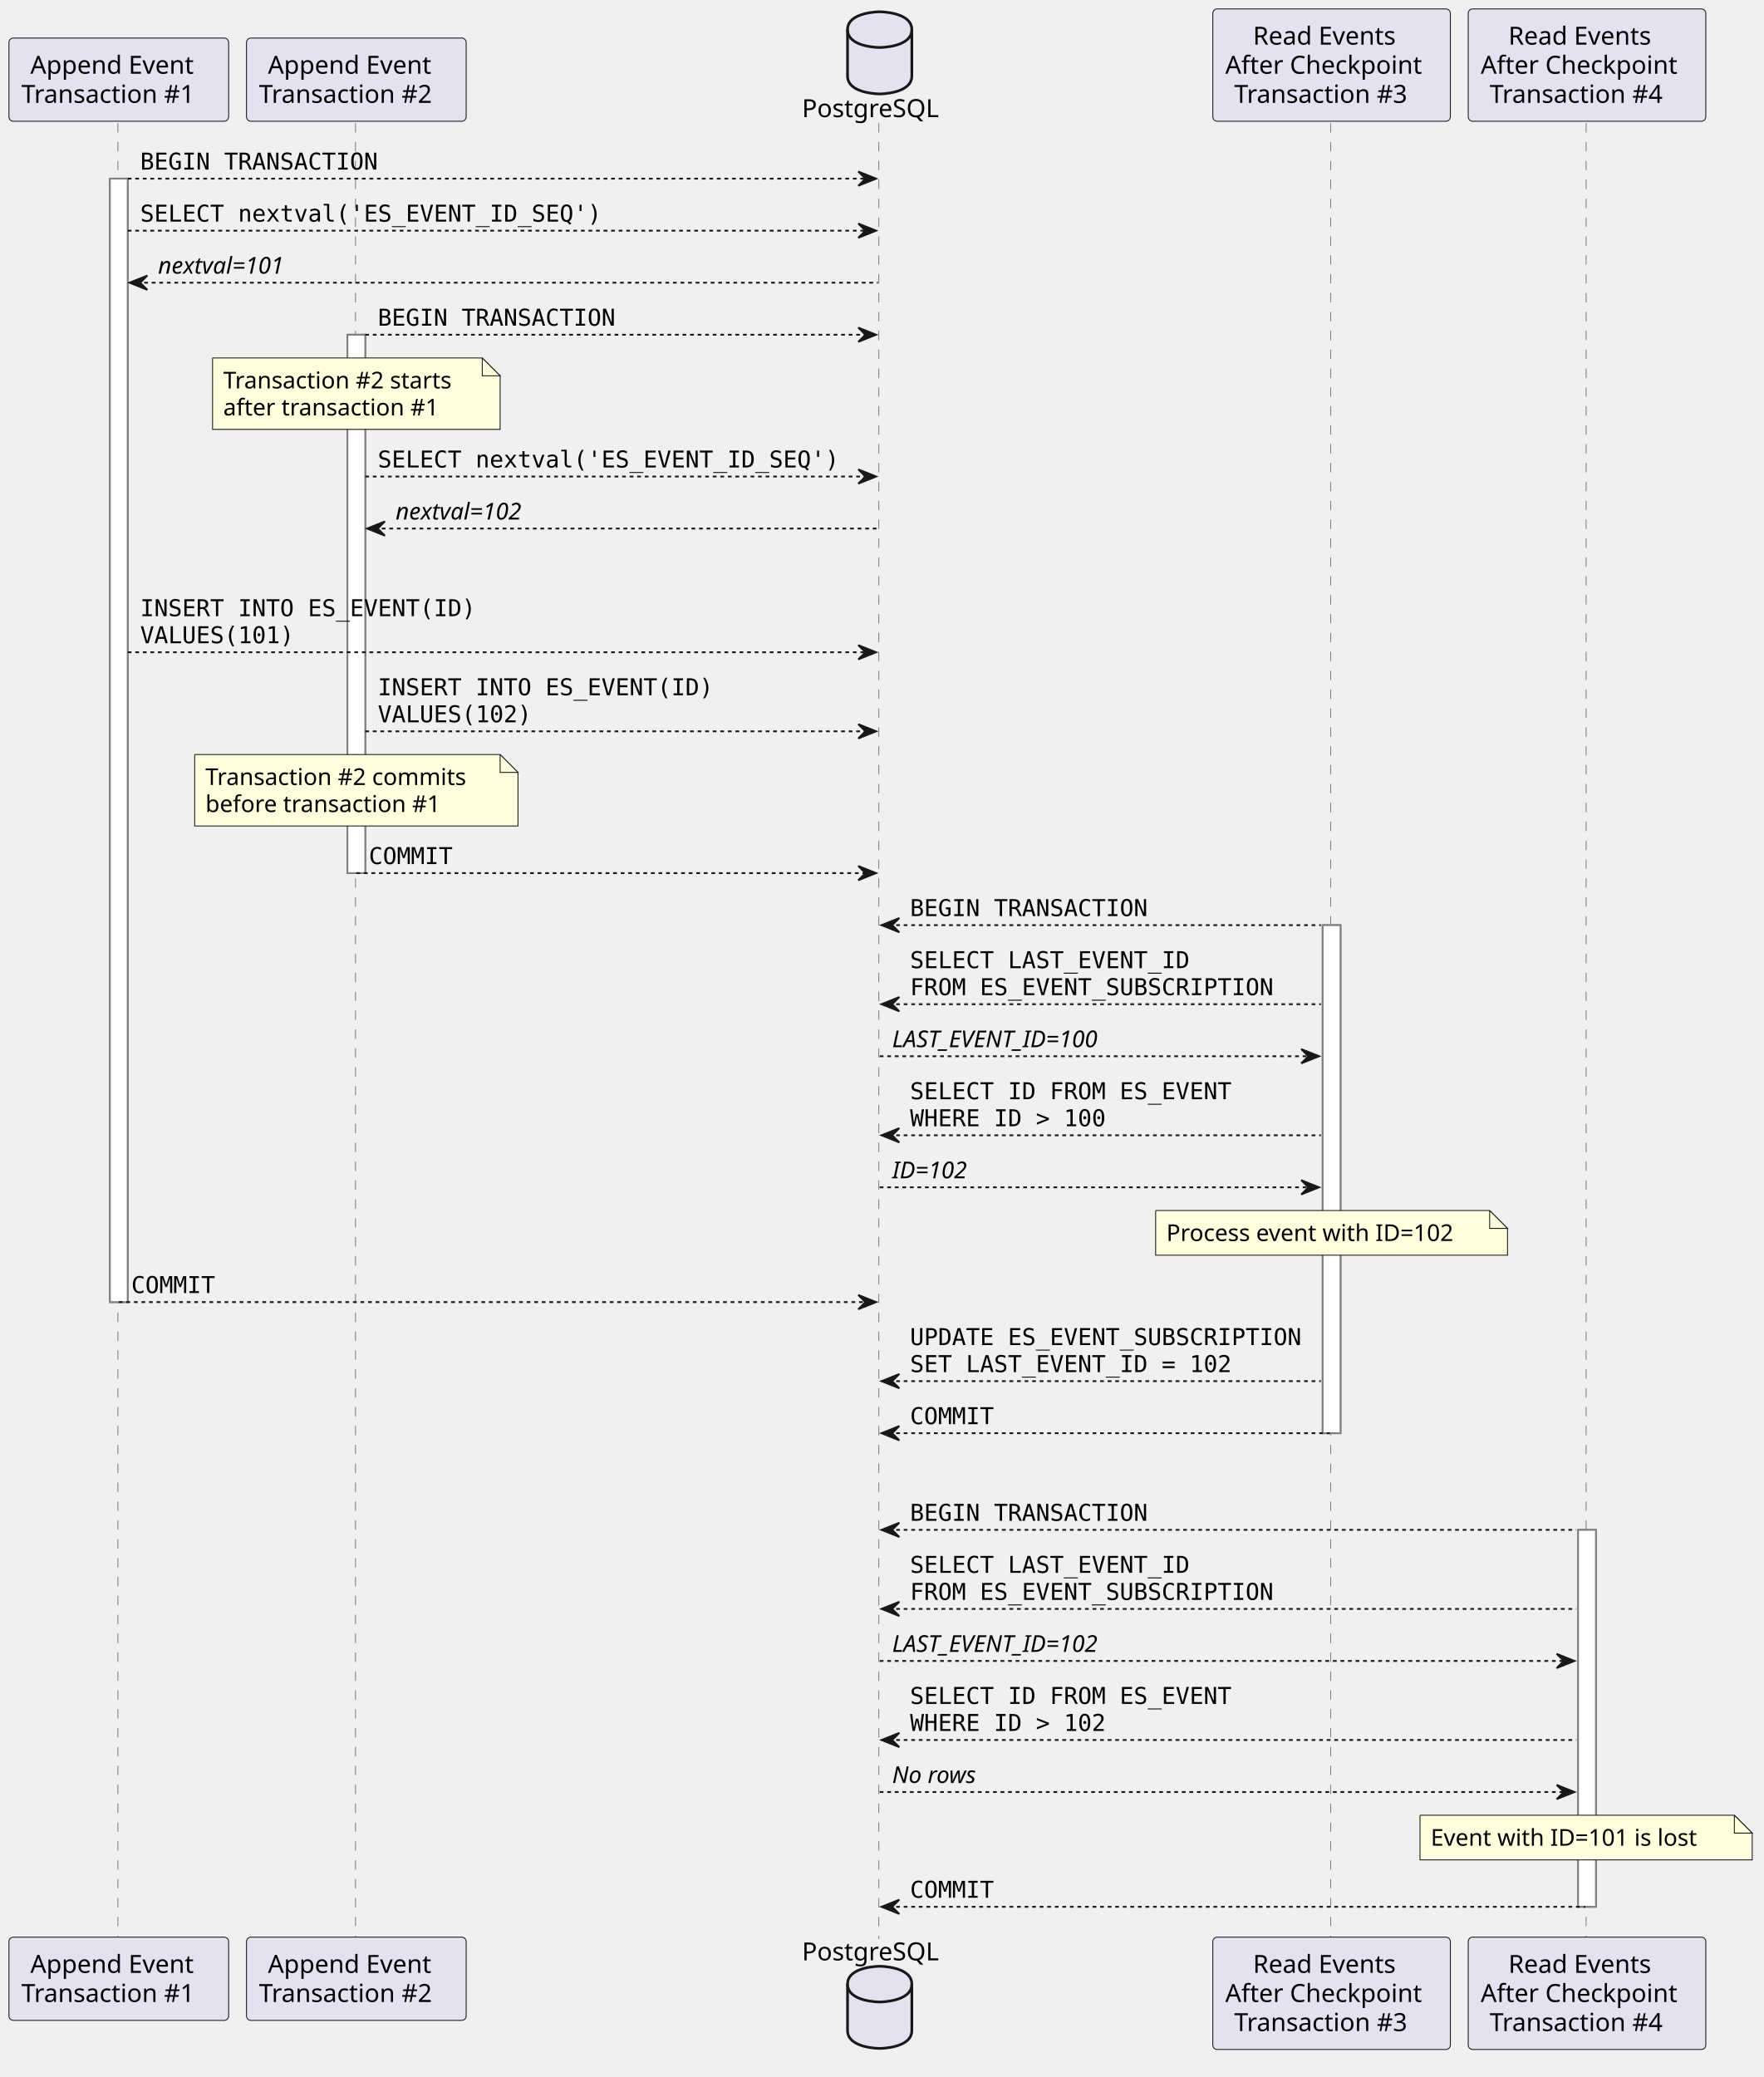
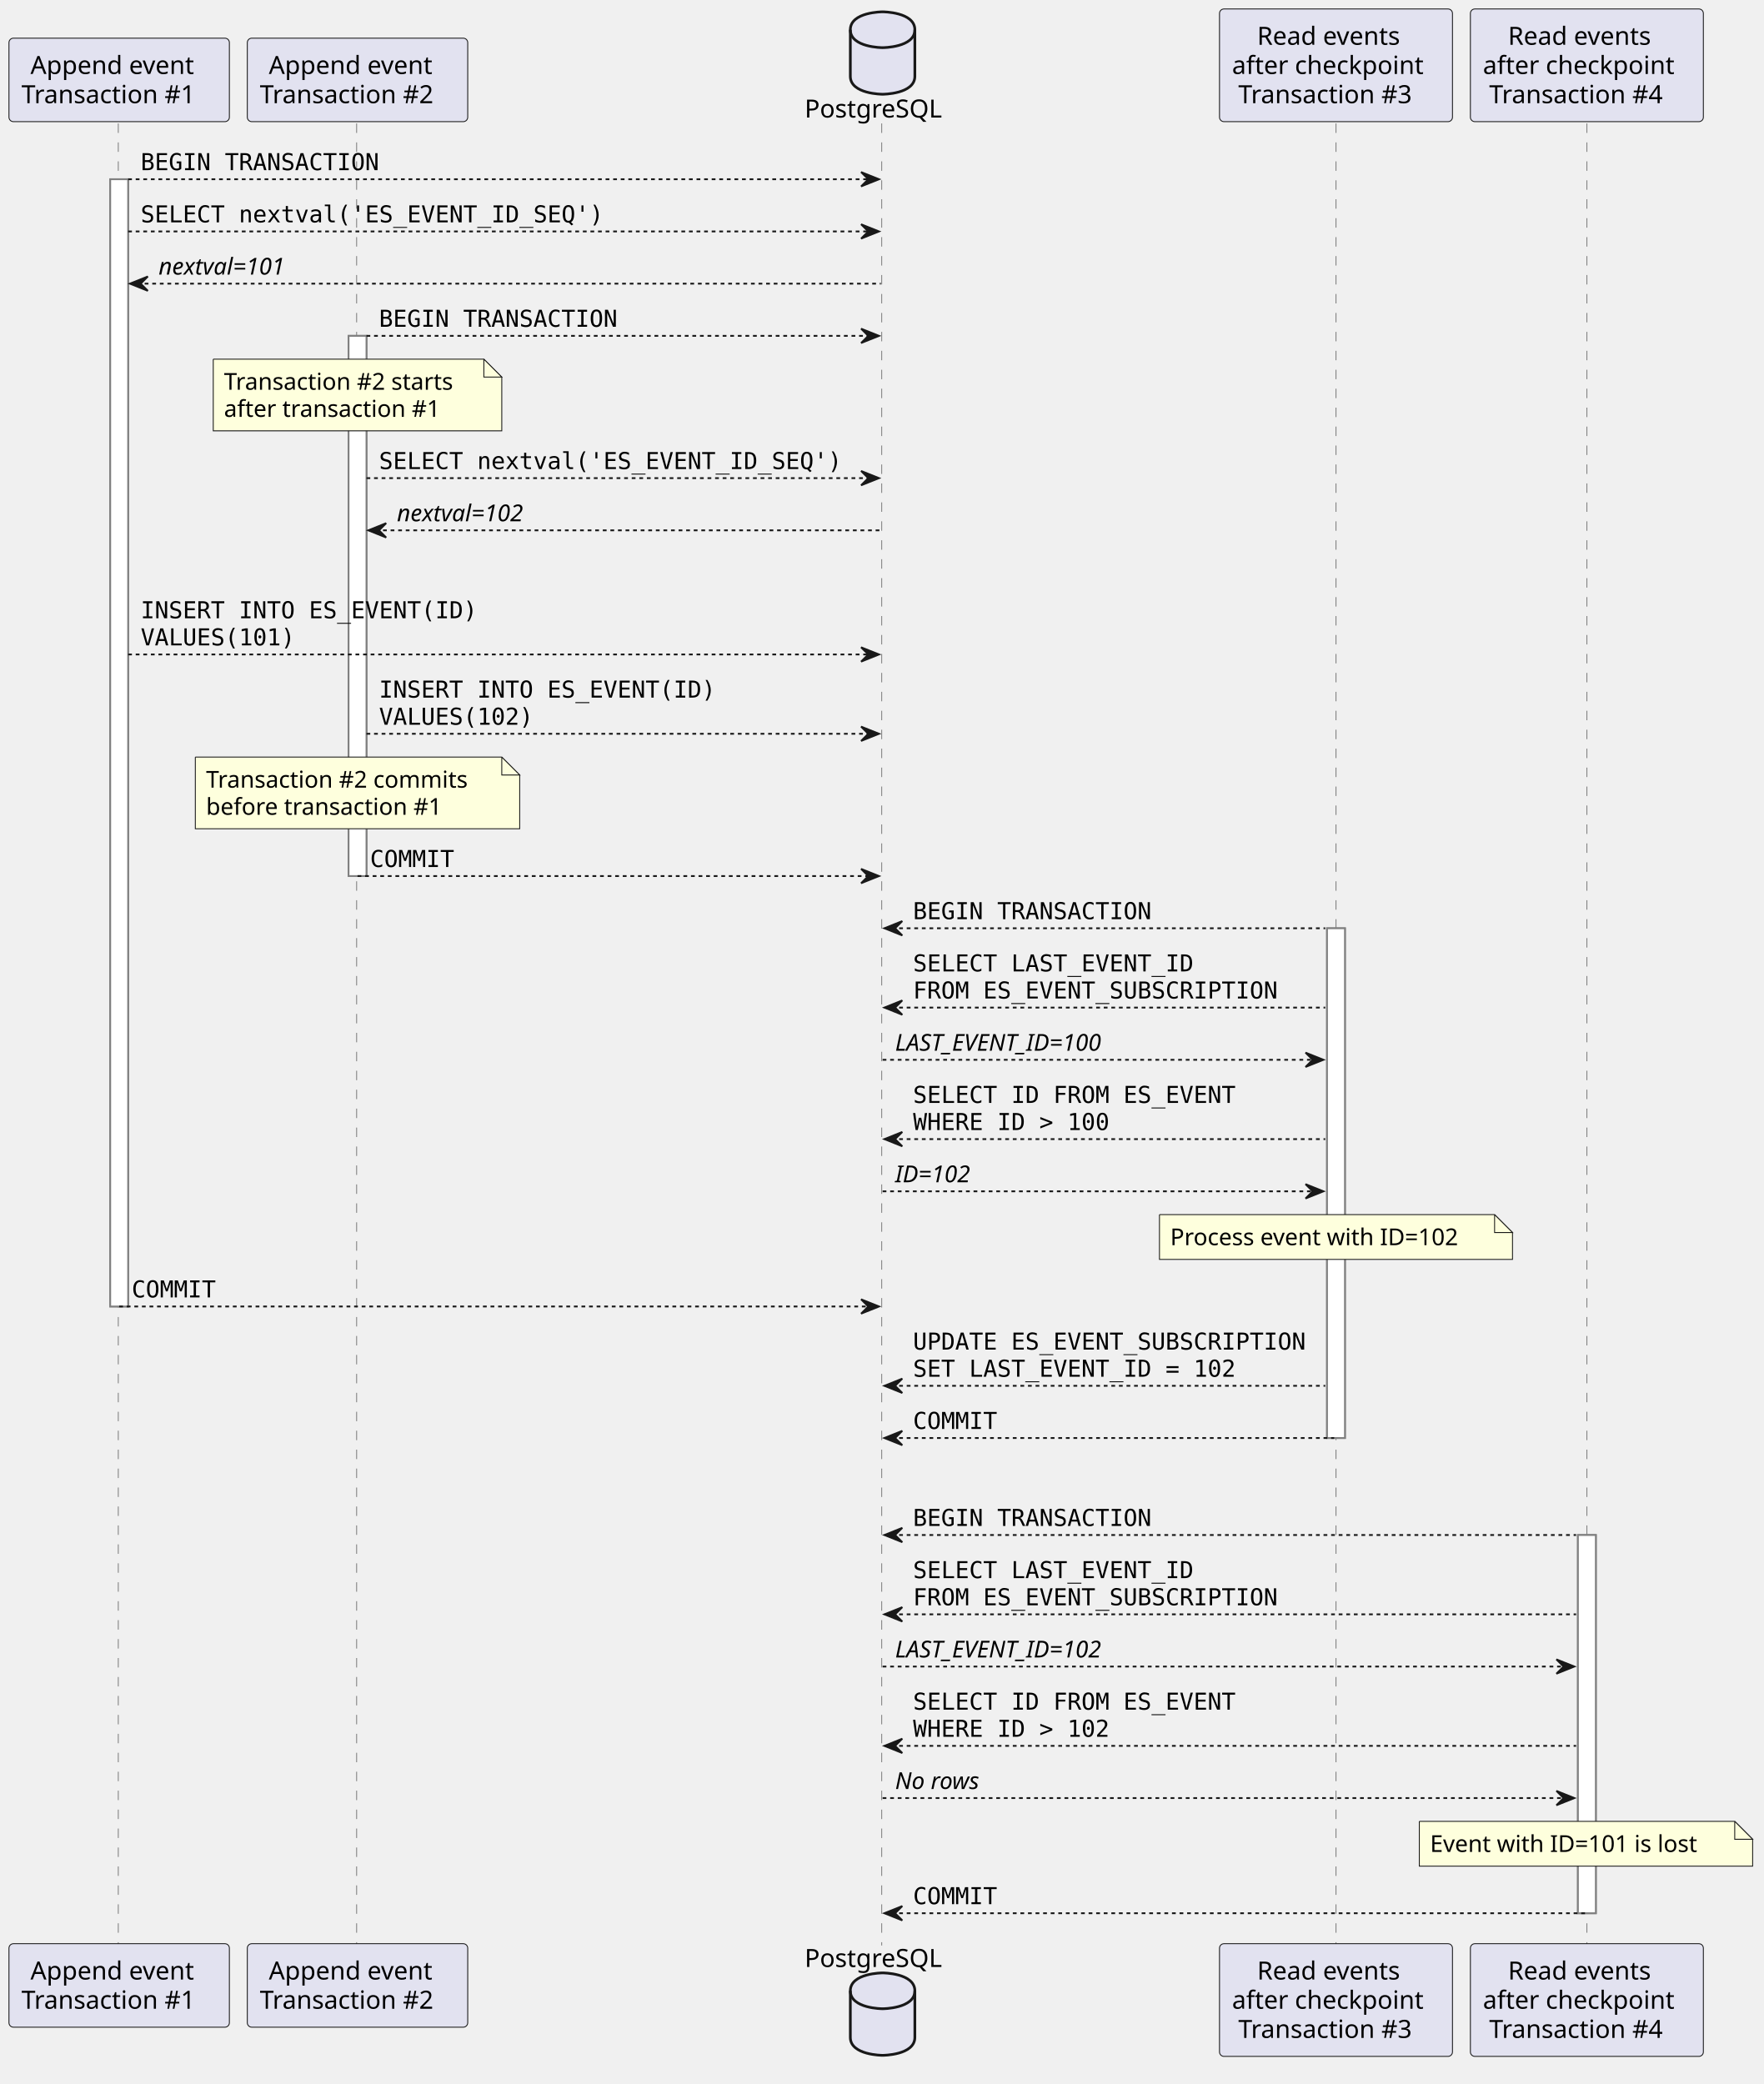
- <svg xmlns="http://www.w3.org/2000/svg" contentStyleType="text/css" height="1100.03px" preserveAspectRatio="none" style="width:934px;height:1100px;background:#FFFFFF;" version="1.1" viewBox="0 0 934 1100" width="934.505px" zoomAndPan="magnify">
+ <svg xmlns="http://www.w3.org/2000/svg" contentStyleType="text/css" height="1100.03px" preserveAspectRatio="none" style="width:931px;height:1100px;background:#FFFFFF;" version="1.1" viewBox="0 0 931 1100" width="931.667px" zoomAndPan="magnify">
  <defs />
  <g>
    <rect fill="#FFFFFF" height="594.995" style="stroke:#808080;stroke-width:0.946;" width="9.459" x="58.17" y="94.608" />
    <rect fill="#FFFFFF" height="285.138" style="stroke:#808080;stroke-width:0.946;" width="9.459" x="183.969" y="177.274" />
    <rect fill="#FFFFFF" height="269.059" style="stroke:#808080;stroke-width:0.946;" width="9.459" x="700.406" y="489.968" />
-     <rect fill="#FFFFFF" height="199.635" style="stroke:#808080;stroke-width:0.946;" width="9.459" x="835.663" y="810.228" />
+     <rect fill="#FFFFFF" height="199.635" style="stroke:#808080;stroke-width:0.946;" width="9.459" x="832.826" y="810.228" />
    <line style="stroke:#808080;stroke-width:0.473;stroke-dasharray:5.0,5.0;" x1="62.426" x2="62.426" y1="65.161" y2="1026.888" />
    <line style="stroke:#808080;stroke-width:0.473;stroke-dasharray:5.0,5.0;" x1="188.225" x2="188.225" y1="65.161" y2="1026.888" />
    <line style="stroke:#808080;stroke-width:0.473;stroke-dasharray:5.0,5.0;" x1="465.361" x2="465.361" y1="65.161" y2="1026.888" />
-     <line style="stroke:#808080;stroke-width:0.473;stroke-dasharray:5.0,5.0;" x1="704.662" x2="704.662" y1="65.161" y2="1026.888" />
-     <line style="stroke:#808080;stroke-width:0.473;stroke-dasharray:5.0,5.0;" x1="839.919" x2="839.919" y1="65.161" y2="1026.888" />
+     <line style="stroke:#808080;stroke-width:0.473;stroke-dasharray:5.0,5.0;" x1="705.135" x2="705.135" y1="65.161" y2="1026.888" />
+     <line style="stroke:#808080;stroke-width:0.473;stroke-dasharray:5.0,5.0;" x1="837.555" x2="837.555" y1="65.161" y2="1026.888" />
    <rect fill="#E2E2F0" height="44.071" rx="2.365" ry="2.365" style="stroke:#181818;stroke-width:0.473;" width="116.34" x="4.729" y="20.144" />
-     <text fill="#000000" font-family="sans-serif" font-size="13.242" lengthAdjust="spacing" textLength="93.64" x="16.079" y="39.056">Append Event</text>
+     <text fill="#000000" font-family="sans-serif" font-size="13.242" lengthAdjust="spacing" textLength="93.64" x="16.079" y="39.056">Append event</text>
    <text fill="#000000" font-family="sans-serif" font-size="13.242" lengthAdjust="spacing" textLength="103.098" x="11.35" y="54.471">Transaction #1</text>
    <rect fill="#E2E2F0" height="44.071" rx="2.365" ry="2.365" style="stroke:#181818;stroke-width:0.473;" width="116.34" x="4.729" y="1025.943" />
-     <text fill="#000000" font-family="sans-serif" font-size="13.242" lengthAdjust="spacing" textLength="93.64" x="16.079" y="1044.855">Append Event</text>
+     <text fill="#000000" font-family="sans-serif" font-size="13.242" lengthAdjust="spacing" textLength="93.64" x="16.079" y="1044.855">Append event</text>
    <text fill="#000000" font-family="sans-serif" font-size="13.242" lengthAdjust="spacing" textLength="103.098" x="11.35" y="1060.27">Transaction #1</text>
    <rect fill="#E2E2F0" height="44.071" rx="2.365" ry="2.365" style="stroke:#181818;stroke-width:0.473;" width="116.34" x="130.528" y="20.144" />
-     <text fill="#000000" font-family="sans-serif" font-size="13.242" lengthAdjust="spacing" textLength="93.64" x="141.878" y="39.056">Append Event</text>
+     <text fill="#000000" font-family="sans-serif" font-size="13.242" lengthAdjust="spacing" textLength="93.64" x="141.878" y="39.056">Append event</text>
    <text fill="#000000" font-family="sans-serif" font-size="13.242" lengthAdjust="spacing" textLength="103.098" x="137.149" y="54.471">Transaction #2</text>
    <rect fill="#E2E2F0" height="44.071" rx="2.365" ry="2.365" style="stroke:#181818;stroke-width:0.473;" width="116.34" x="130.528" y="1025.943" />
-     <text fill="#000000" font-family="sans-serif" font-size="13.242" lengthAdjust="spacing" textLength="93.64" x="141.878" y="1044.855">Append Event</text>
+     <text fill="#000000" font-family="sans-serif" font-size="13.242" lengthAdjust="spacing" textLength="93.64" x="141.878" y="1044.855">Append event</text>
    <text fill="#000000" font-family="sans-serif" font-size="13.242" lengthAdjust="spacing" textLength="103.098" x="137.149" y="1060.27">Transaction #2</text>
    <text fill="#000000" font-family="sans-serif" font-size="13.242" lengthAdjust="spacing" textLength="76.614" x="424.689" y="62.038">PostgreSQL</text>
    <path d="M448.808,15.695 C448.808,6.237 465.834,6.237 465.834,6.237 C465.834,6.237 482.859,6.237 482.859,15.695 L482.859,40.288 C482.859,49.746 465.834,49.746 465.834,49.746 C465.834,49.746 448.808,49.746 448.808,40.288 L448.808,15.695 " fill="#E2E2F0" style="stroke:#181818;stroke-width:1.419;" />
    <path d="M448.808,15.695 C448.808,25.154 465.834,25.154 465.834,25.154 C465.834,25.154 482.859,25.154 482.859,15.695 " fill="none" style="stroke:#181818;stroke-width:1.419;" />
    <text fill="#000000" font-family="sans-serif" font-size="13.242" lengthAdjust="spacing" textLength="76.614" x="424.689" y="1038.234">PostgreSQL</text>
    <path d="M448.808,1050.815 C448.808,1041.357 465.834,1041.357 465.834,1041.357 C465.834,1041.357 482.859,1041.357 482.859,1050.815 L482.859,1075.408 C482.859,1084.866 465.834,1084.866 465.834,1084.866 C465.834,1084.866 448.808,1084.866 448.808,1075.408 L448.808,1050.815 " fill="#E2E2F0" style="stroke:#181818;stroke-width:1.419;" />
    <path d="M448.808,1050.815 C448.808,1060.274 465.834,1060.274 465.834,1060.274 C465.834,1060.274 482.859,1060.274 482.859,1050.815 " fill="none" style="stroke:#181818;stroke-width:1.419;" />
-     <rect fill="#E2E2F0" height="59.485" rx="2.365" ry="2.365" style="stroke:#181818;stroke-width:0.473;" width="125.799" x="642.236" y="4.729" />
-     <text fill="#000000" font-family="sans-serif" font-size="13.242" lengthAdjust="spacing" textLength="83.235" x="663.517" y="23.642">Read Events</text>
-     <text fill="#000000" font-family="sans-serif" font-size="13.242" lengthAdjust="spacing" textLength="112.557" x="648.857" y="39.056">After Checkpoint</text>
+     <rect fill="#E2E2F0" height="59.485" rx="2.365" ry="2.365" style="stroke:#181818;stroke-width:0.473;" width="122.961" x="643.654" y="4.729" />
+     <text fill="#000000" font-family="sans-serif" font-size="13.242" lengthAdjust="spacing" textLength="83.235" x="663.517" y="23.642">Read events</text>
+     <text fill="#000000" font-family="sans-serif" font-size="13.242" lengthAdjust="spacing" textLength="109.719" x="650.275" y="39.056">after checkpoint</text>
    <text fill="#000000" font-family="sans-serif" font-size="13.242" lengthAdjust="spacing" textLength="103.098" x="653.586" y="54.471">Transaction #3</text>
-     <rect fill="#E2E2F0" height="59.485" rx="2.365" ry="2.365" style="stroke:#181818;stroke-width:0.473;" width="125.799" x="642.236" y="1025.943" />
-     <text fill="#000000" font-family="sans-serif" font-size="13.242" lengthAdjust="spacing" textLength="83.235" x="663.517" y="1044.855">Read Events</text>
-     <text fill="#000000" font-family="sans-serif" font-size="13.242" lengthAdjust="spacing" textLength="112.557" x="648.857" y="1060.27">After Checkpoint</text>
+     <rect fill="#E2E2F0" height="59.485" rx="2.365" ry="2.365" style="stroke:#181818;stroke-width:0.473;" width="122.961" x="643.654" y="1025.943" />
+     <text fill="#000000" font-family="sans-serif" font-size="13.242" lengthAdjust="spacing" textLength="83.235" x="663.517" y="1044.855">Read events</text>
+     <text fill="#000000" font-family="sans-serif" font-size="13.242" lengthAdjust="spacing" textLength="109.719" x="650.275" y="1060.27">after checkpoint</text>
    <text fill="#000000" font-family="sans-serif" font-size="13.242" lengthAdjust="spacing" textLength="103.098" x="653.586" y="1075.684">Transaction #3</text>
-     <rect fill="#E2E2F0" height="59.485" rx="2.365" ry="2.365" style="stroke:#181818;stroke-width:0.473;" width="125.799" x="777.493" y="4.729" />
-     <text fill="#000000" font-family="sans-serif" font-size="13.242" lengthAdjust="spacing" textLength="83.235" x="798.775" y="23.642">Read Events</text>
-     <text fill="#000000" font-family="sans-serif" font-size="13.242" lengthAdjust="spacing" textLength="112.557" x="784.114" y="39.056">After Checkpoint</text>
-     <text fill="#000000" font-family="sans-serif" font-size="13.242" lengthAdjust="spacing" textLength="103.098" x="788.843" y="54.471">Transaction #4</text>
-     <rect fill="#E2E2F0" height="59.485" rx="2.365" ry="2.365" style="stroke:#181818;stroke-width:0.473;" width="125.799" x="777.493" y="1025.943" />
-     <text fill="#000000" font-family="sans-serif" font-size="13.242" lengthAdjust="spacing" textLength="83.235" x="798.775" y="1044.855">Read Events</text>
-     <text fill="#000000" font-family="sans-serif" font-size="13.242" lengthAdjust="spacing" textLength="112.557" x="784.114" y="1060.27">After Checkpoint</text>
-     <text fill="#000000" font-family="sans-serif" font-size="13.242" lengthAdjust="spacing" textLength="103.098" x="788.843" y="1075.684">Transaction #4</text>
+     <rect fill="#E2E2F0" height="59.485" rx="2.365" ry="2.365" style="stroke:#181818;stroke-width:0.473;" width="122.961" x="776.074" y="4.729" />
+     <text fill="#000000" font-family="sans-serif" font-size="13.242" lengthAdjust="spacing" textLength="83.235" x="795.937" y="23.642">Read events</text>
+     <text fill="#000000" font-family="sans-serif" font-size="13.242" lengthAdjust="spacing" textLength="109.719" x="782.695" y="39.056">after checkpoint</text>
+     <text fill="#000000" font-family="sans-serif" font-size="13.242" lengthAdjust="spacing" textLength="103.098" x="786.006" y="54.471">Transaction #4</text>
+     <rect fill="#E2E2F0" height="59.485" rx="2.365" ry="2.365" style="stroke:#181818;stroke-width:0.473;" width="122.961" x="776.074" y="1025.943" />
+     <text fill="#000000" font-family="sans-serif" font-size="13.242" lengthAdjust="spacing" textLength="83.235" x="795.937" y="1044.855">Read events</text>
+     <text fill="#000000" font-family="sans-serif" font-size="13.242" lengthAdjust="spacing" textLength="109.719" x="782.695" y="1060.27">after checkpoint</text>
+     <text fill="#000000" font-family="sans-serif" font-size="13.242" lengthAdjust="spacing" textLength="103.098" x="786.006" y="1075.684">Transaction #4</text>
    <rect fill="#FFFFFF" height="594.995" style="stroke:#808080;stroke-width:0.946;" width="9.459" x="58.17" y="94.608" />
    <rect fill="#FFFFFF" height="285.138" style="stroke:#808080;stroke-width:0.946;" width="9.459" x="183.969" y="177.274" />
    <rect fill="#FFFFFF" height="269.059" style="stroke:#808080;stroke-width:0.946;" width="9.459" x="700.406" y="489.968" />
-     <rect fill="#FFFFFF" height="199.635" style="stroke:#808080;stroke-width:0.946;" width="9.459" x="835.663" y="810.228" />
+     <rect fill="#FFFFFF" height="199.635" style="stroke:#808080;stroke-width:0.946;" width="9.459" x="832.826" y="810.228" />
    <polygon fill="#181818" points="454.483,90.824,463.942,94.608,454.483,98.391,458.267,94.608" style="stroke:#181818;stroke-width:0.946;" />
    <line style="stroke:#181818;stroke-width:0.946;stroke-dasharray:2.0,2.0;" x1="67.629" x2="460.159" y1="94.608" y2="94.608" />
    <text fill="#000000" font-family="monospace" font-size="12.296" lengthAdjust="spacing" textLength="128.636" x="74.25" y="89.816">BEGIN TRANSACTION</text>
    <polygon fill="#181818" points="454.483,118.38,463.942,122.163,454.483,125.947,458.267,122.163" style="stroke:#181818;stroke-width:0.946;" />
    <line style="stroke:#181818;stroke-width:0.946;stroke-dasharray:2.0,2.0;" x1="67.629" x2="460.159" y1="122.163" y2="122.163" />
    <text fill="#000000" font-family="monospace" font-size="12.296" lengthAdjust="spacing" textLength="249.706" x="74.25" y="117.371">SELECT nextval('ES_EVENT_ID_SEQ')</text>
    <polygon fill="#181818" points="78.033,145.935,68.575,149.719,78.033,153.502,74.25,149.719" style="stroke:#181818;stroke-width:0.946;" />
    <line style="stroke:#181818;stroke-width:0.946;stroke-dasharray:2.0,2.0;" x1="72.358" x2="464.888" y1="149.719" y2="149.719" />
    <text fill="#000000" font-family="sans-serif" font-size="12.296" font-style="italic" lengthAdjust="spacing" textLength="79.452" x="83.708" y="144.927">nextval=101</text>
    <polygon fill="#181818" points="454.483,173.49,463.942,177.274,454.483,181.057,458.267,177.274" style="stroke:#181818;stroke-width:0.946;" />
    <line style="stroke:#181818;stroke-width:0.946;stroke-dasharray:2.0,2.0;" x1="193.427" x2="460.159" y1="177.274" y2="177.274" />
    <text fill="#000000" font-family="monospace" font-size="12.296" lengthAdjust="spacing" textLength="128.636" x="200.048" y="172.482">BEGIN TRANSACTION</text>
    <path d="M112.557,189.57 L112.557,227.404 L264.839,227.404 L264.839,199.029 L255.381,189.57 L112.557,189.57 " fill="#FEFFDD" style="stroke:#181818;stroke-width:0.473;" />
    <path d="M255.381,189.57 L255.381,199.029 L264.839,199.029 L255.381,189.57 " fill="#FEFFDD" style="stroke:#181818;stroke-width:0.473;" />
    <text fill="#000000" font-family="sans-serif" font-size="12.296" lengthAdjust="spacing" textLength="132.42" x="118.232" y="205.713">Transaction #2 starts</text>
    <text fill="#000000" font-family="sans-serif" font-size="12.296" lengthAdjust="spacing" textLength="123.907" x="118.232" y="220.026">after transaction #1</text>
    <polygon fill="#181818" points="454.483,248.59,463.942,252.373,454.483,256.157,458.267,252.373" style="stroke:#181818;stroke-width:0.946;" />
    <line style="stroke:#181818;stroke-width:0.946;stroke-dasharray:2.0,2.0;" x1="193.427" x2="460.159" y1="252.373" y2="252.373" />
    <text fill="#000000" font-family="monospace" font-size="12.296" lengthAdjust="spacing" textLength="249.706" x="200.048" y="247.582">SELECT nextval('ES_EVENT_ID_SEQ')</text>
    <polygon fill="#181818" points="203.832,276.145,194.373,279.929,203.832,283.712,200.048,279.929" style="stroke:#181818;stroke-width:0.946;" />
    <line style="stroke:#181818;stroke-width:0.946;stroke-dasharray:2.0,2.0;" x1="198.157" x2="464.888" y1="279.929" y2="279.929" />
    <text fill="#000000" font-family="sans-serif" font-size="12.296" font-style="italic" lengthAdjust="spacing" textLength="79.452" x="209.507" y="275.137">nextval=102</text>
    <polygon fill="#181818" points="454.483,341.661,463.942,345.444,454.483,349.228,458.267,345.444" style="stroke:#181818;stroke-width:0.946;" />
    <line style="stroke:#181818;stroke-width:0.946;stroke-dasharray:2.0,2.0;" x1="67.629" x2="460.159" y1="345.444" y2="345.444" />
    <text fill="#000000" font-family="monospace" font-size="12.296" lengthAdjust="spacing" textLength="181.604" x="74.25" y="326.339">INSERT INTO ES_EVENT(ID)</text>
    <text fill="#000000" font-family="monospace" font-size="12.296" lengthAdjust="spacing" textLength="83.235" x="74.25" y="340.652">VALUES(101)</text>
    <polygon fill="#181818" points="454.483,383.529,463.942,387.313,454.483,391.096,458.267,387.313" style="stroke:#181818;stroke-width:0.946;" />
    <line style="stroke:#181818;stroke-width:0.946;stroke-dasharray:2.0,2.0;" x1="193.427" x2="460.159" y1="387.313" y2="387.313" />
    <text fill="#000000" font-family="monospace" font-size="12.296" lengthAdjust="spacing" textLength="181.604" x="200.048" y="368.208">INSERT INTO ES_EVENT(ID)</text>
    <text fill="#000000" font-family="monospace" font-size="12.296" lengthAdjust="spacing" textLength="83.235" x="200.048" y="382.521">VALUES(102)</text>
    <path d="M103.098,399.609 L103.098,437.443 L274.298,437.443 L274.298,409.068 L264.839,399.609 L103.098,399.609 " fill="#FEFFDD" style="stroke:#181818;stroke-width:0.473;" />
    <path d="M264.839,399.609 L264.839,409.068 L274.298,409.068 L264.839,399.609 " fill="#FEFFDD" style="stroke:#181818;stroke-width:0.473;" />
    <text fill="#000000" font-family="sans-serif" font-size="12.296" lengthAdjust="spacing" textLength="151.337" x="108.773" y="415.752">Transaction #2 commits</text>
    <text fill="#000000" font-family="sans-serif" font-size="12.296" lengthAdjust="spacing" textLength="134.311" x="108.773" y="430.065">before transaction #1</text>
    <polygon fill="#181818" points="454.483,458.629,463.942,462.412,454.483,466.196,458.267,462.412" style="stroke:#181818;stroke-width:0.946;" />
    <line style="stroke:#181818;stroke-width:0.946;stroke-dasharray:2.0,2.0;" x1="188.698" x2="460.159" y1="462.412" y2="462.412" />
    <text fill="#000000" font-family="monospace" font-size="12.296" lengthAdjust="spacing" textLength="45.401" x="195.319" y="457.621">COMMIT</text>
    <polygon fill="#181818" points="476.238,486.184,466.779,489.968,476.238,493.751,472.455,489.968" style="stroke:#181818;stroke-width:0.946;" />
    <line style="stroke:#181818;stroke-width:0.946;stroke-dasharray:2.0,2.0;" x1="470.563" x2="699.46" y1="489.968" y2="489.968" />
    <text fill="#000000" font-family="monospace" font-size="12.296" lengthAdjust="spacing" textLength="128.636" x="481.913" y="485.176">BEGIN TRANSACTION</text>
    <polygon fill="#181818" points="476.238,528.053,466.779,531.837,476.238,535.62,472.455,531.837" style="stroke:#181818;stroke-width:0.946;" />
    <line style="stroke:#181818;stroke-width:0.946;stroke-dasharray:2.0,2.0;" x1="470.563" x2="699.46" y1="531.837" y2="531.837" />
    <text fill="#000000" font-family="monospace" font-size="12.296" lengthAdjust="spacing" textLength="151.337" x="481.913" y="512.732">SELECT LAST_EVENT_ID</text>
    <text fill="#000000" font-family="monospace" font-size="12.296" lengthAdjust="spacing" textLength="196.738" x="481.913" y="527.045">FROM ES_EVENT_SUBSCRIPTION</text>
    <polygon fill="#181818" points="689.056,555.609,698.514,559.392,689.056,563.176,692.839,559.392" style="stroke:#181818;stroke-width:0.946;" />
    <line style="stroke:#181818;stroke-width:0.946;stroke-dasharray:2.0,2.0;" x1="465.834" x2="694.731" y1="559.392" y2="559.392" />
    <text fill="#000000" font-family="sans-serif" font-size="12.296" font-style="italic" lengthAdjust="spacing" textLength="130.528" x="472.455" y="554.6">LAST_EVENT_ID=100</text>
    <polygon fill="#181818" points="476.238,597.477,466.779,601.261,476.238,605.044,472.455,601.261" style="stroke:#181818;stroke-width:0.946;" />
    <line style="stroke:#181818;stroke-width:0.946;stroke-dasharray:2.0,2.0;" x1="470.563" x2="699.46" y1="601.261" y2="601.261" />
    <text fill="#000000" font-family="monospace" font-size="12.296" lengthAdjust="spacing" textLength="174.037" x="481.913" y="582.156">SELECT ID FROM ES_EVENT</text>
    <text fill="#000000" font-family="monospace" font-size="12.296" lengthAdjust="spacing" textLength="105.936" x="481.913" y="596.469">WHERE ID &gt; 100</text>
    <polygon fill="#181818" points="689.056,625.033,698.514,628.816,689.056,632.6,692.839,628.816" style="stroke:#181818;stroke-width:0.946;" />
    <line style="stroke:#181818;stroke-width:0.946;stroke-dasharray:2.0,2.0;" x1="465.834" x2="694.731" y1="628.816" y2="628.816" />
    <text fill="#000000" font-family="sans-serif" font-size="12.296" font-style="italic" lengthAdjust="spacing" textLength="46.347" x="472.455" y="624.025">ID=102</text>
    <path d="M611.968,641.112 L611.968,664.759 L798.302,664.759 L798.302,650.571 L788.843,641.112 L611.968,641.112 " fill="#FEFFDD" style="stroke:#181818;stroke-width:0.473;" />
    <path d="M788.843,641.112 L788.843,650.571 L798.302,650.571 L788.843,641.112 " fill="#FEFFDD" style="stroke:#181818;stroke-width:0.473;" />
    <text fill="#000000" font-family="sans-serif" font-size="12.296" lengthAdjust="spacing" textLength="166.47" x="617.643" y="657.255">Process event with ID=102</text>
    <polygon fill="#181818" points="454.483,685.819,463.942,689.602,454.483,693.386,458.267,689.602" style="stroke:#181818;stroke-width:0.946;" />
    <line style="stroke:#181818;stroke-width:0.946;stroke-dasharray:2.0,2.0;" x1="62.899" x2="460.159" y1="689.602" y2="689.602" />
    <text fill="#000000" font-family="monospace" font-size="12.296" lengthAdjust="spacing" textLength="45.401" x="69.52" y="684.811">COMMIT</text>
    <polygon fill="#181818" points="476.238,727.688,466.779,731.471,476.238,735.255,472.455,731.471" style="stroke:#181818;stroke-width:0.946;" />
    <line style="stroke:#181818;stroke-width:0.946;stroke-dasharray:2.0,2.0;" x1="470.563" x2="699.46" y1="731.471" y2="731.471" />
    <text fill="#000000" font-family="monospace" font-size="12.296" lengthAdjust="spacing" textLength="211.872" x="481.913" y="712.366">UPDATE ES_EVENT_SUBSCRIPTION</text>
    <text fill="#000000" font-family="monospace" font-size="12.296" lengthAdjust="spacing" textLength="174.037" x="481.913" y="726.68">SET LAST_EVENT_ID = 102</text>
    <polygon fill="#181818" points="476.238,755.243,466.779,759.027,476.238,762.81,472.455,759.027" style="stroke:#181818;stroke-width:0.946;" />
    <line style="stroke:#181818;stroke-width:0.946;stroke-dasharray:2.0,2.0;" x1="470.563" x2="704.189" y1="759.027" y2="759.027" />
    <text fill="#000000" font-family="monospace" font-size="12.296" lengthAdjust="spacing" textLength="45.401" x="481.913" y="754.235">COMMIT</text>
    <polygon fill="#181818" points="476.238,806.445,466.779,810.228,476.238,814.012,472.455,810.228" style="stroke:#181818;stroke-width:0.946;" />
-     <line style="stroke:#181818;stroke-width:0.946;stroke-dasharray:2.0,2.0;" x1="470.563" x2="834.717" y1="810.228" y2="810.228" />
+     <line style="stroke:#181818;stroke-width:0.946;stroke-dasharray:2.0,2.0;" x1="470.563" x2="831.88" y1="810.228" y2="810.228" />
    <text fill="#000000" font-family="monospace" font-size="12.296" lengthAdjust="spacing" textLength="128.636" x="481.913" y="805.437">BEGIN TRANSACTION</text>
    <polygon fill="#181818" points="476.238,848.314,466.779,852.097,476.238,855.881,472.455,852.097" style="stroke:#181818;stroke-width:0.946;" />
-     <line style="stroke:#181818;stroke-width:0.946;stroke-dasharray:2.0,2.0;" x1="470.563" x2="834.717" y1="852.097" y2="852.097" />
+     <line style="stroke:#181818;stroke-width:0.946;stroke-dasharray:2.0,2.0;" x1="470.563" x2="831.88" y1="852.097" y2="852.097" />
    <text fill="#000000" font-family="monospace" font-size="12.296" lengthAdjust="spacing" textLength="151.337" x="481.913" y="832.992">SELECT LAST_EVENT_ID</text>
    <text fill="#000000" font-family="monospace" font-size="12.296" lengthAdjust="spacing" textLength="196.738" x="481.913" y="847.306">FROM ES_EVENT_SUBSCRIPTION</text>
-     <polygon fill="#181818" points="824.313,875.869,833.771,879.653,824.313,883.436,828.096,879.653" style="stroke:#181818;stroke-width:0.946;" />
-     <line style="stroke:#181818;stroke-width:0.946;stroke-dasharray:2.0,2.0;" x1="465.834" x2="829.988" y1="879.653" y2="879.653" />
+     <polygon fill="#181818" points="821.475,875.869,830.934,879.653,821.475,883.436,825.259,879.653" style="stroke:#181818;stroke-width:0.946;" />
+     <line style="stroke:#181818;stroke-width:0.946;stroke-dasharray:2.0,2.0;" x1="465.834" x2="827.15" y1="879.653" y2="879.653" />
    <text fill="#000000" font-family="sans-serif" font-size="12.296" font-style="italic" lengthAdjust="spacing" textLength="130.528" x="472.455" y="874.861">LAST_EVENT_ID=102</text>
    <polygon fill="#181818" points="476.238,917.738,466.779,921.522,476.238,925.305,472.455,921.522" style="stroke:#181818;stroke-width:0.946;" />
-     <line style="stroke:#181818;stroke-width:0.946;stroke-dasharray:2.0,2.0;" x1="470.563" x2="834.717" y1="921.522" y2="921.522" />
+     <line style="stroke:#181818;stroke-width:0.946;stroke-dasharray:2.0,2.0;" x1="470.563" x2="831.88" y1="921.522" y2="921.522" />
    <text fill="#000000" font-family="monospace" font-size="12.296" lengthAdjust="spacing" textLength="174.037" x="481.913" y="902.417">SELECT ID FROM ES_EVENT</text>
    <text fill="#000000" font-family="monospace" font-size="12.296" lengthAdjust="spacing" textLength="105.936" x="481.913" y="916.73">WHERE ID &gt; 102</text>
-     <polygon fill="#181818" points="824.313,945.294,833.771,949.077,824.313,952.86,828.096,949.077" style="stroke:#181818;stroke-width:0.946;" />
-     <line style="stroke:#181818;stroke-width:0.946;stroke-dasharray:2.0,2.0;" x1="465.834" x2="829.988" y1="949.077" y2="949.077" />
+     <polygon fill="#181818" points="821.475,945.294,830.934,949.077,821.475,952.86,825.259,949.077" style="stroke:#181818;stroke-width:0.946;" />
+     <line style="stroke:#181818;stroke-width:0.946;stroke-dasharray:2.0,2.0;" x1="465.834" x2="827.15" y1="949.077" y2="949.077" />
    <text fill="#000000" font-family="sans-serif" font-size="12.296" font-style="italic" lengthAdjust="spacing" textLength="50.13" x="472.455" y="944.285">No rows</text>
-     <path d="M751.955,961.373 L751.955,985.019 L927.884,985.019 L927.884,970.832 L918.425,961.373 L751.955,961.373 " fill="#FEFFDD" style="stroke:#181818;stroke-width:0.473;" />
-     <path d="M918.425,961.373 L918.425,970.832 L927.884,970.832 L918.425,961.373 " fill="#FEFFDD" style="stroke:#181818;stroke-width:0.473;" />
-     <text fill="#000000" font-family="sans-serif" font-size="12.296" lengthAdjust="spacing" textLength="156.066" x="757.63" y="977.516">Event with ID=101 is lost</text>
+     <path d="M749.117,961.373 L749.117,985.019 L925.046,985.019 L925.046,970.832 L915.588,961.373 L749.117,961.373 " fill="#FEFFDD" style="stroke:#181818;stroke-width:0.473;" />
+     <path d="M915.588,961.373 L915.588,970.832 L925.046,970.832 L915.588,961.373 " fill="#FEFFDD" style="stroke:#181818;stroke-width:0.473;" />
+     <text fill="#000000" font-family="sans-serif" font-size="12.296" lengthAdjust="spacing" textLength="156.066" x="754.792" y="977.516">Event with ID=101 is lost</text>
    <polygon fill="#181818" points="476.238,1006.08,466.779,1009.863,476.238,1013.646,472.455,1009.863" style="stroke:#181818;stroke-width:0.946;" />
-     <line style="stroke:#181818;stroke-width:0.946;stroke-dasharray:2.0,2.0;" x1="470.563" x2="839.447" y1="1009.863" y2="1009.863" />
+     <line style="stroke:#181818;stroke-width:0.946;stroke-dasharray:2.0,2.0;" x1="470.563" x2="836.609" y1="1009.863" y2="1009.863" />
    <text fill="#000000" font-family="monospace" font-size="12.296" lengthAdjust="spacing" textLength="45.401" x="481.913" y="1005.071">COMMIT</text>
  </g>
</svg>
